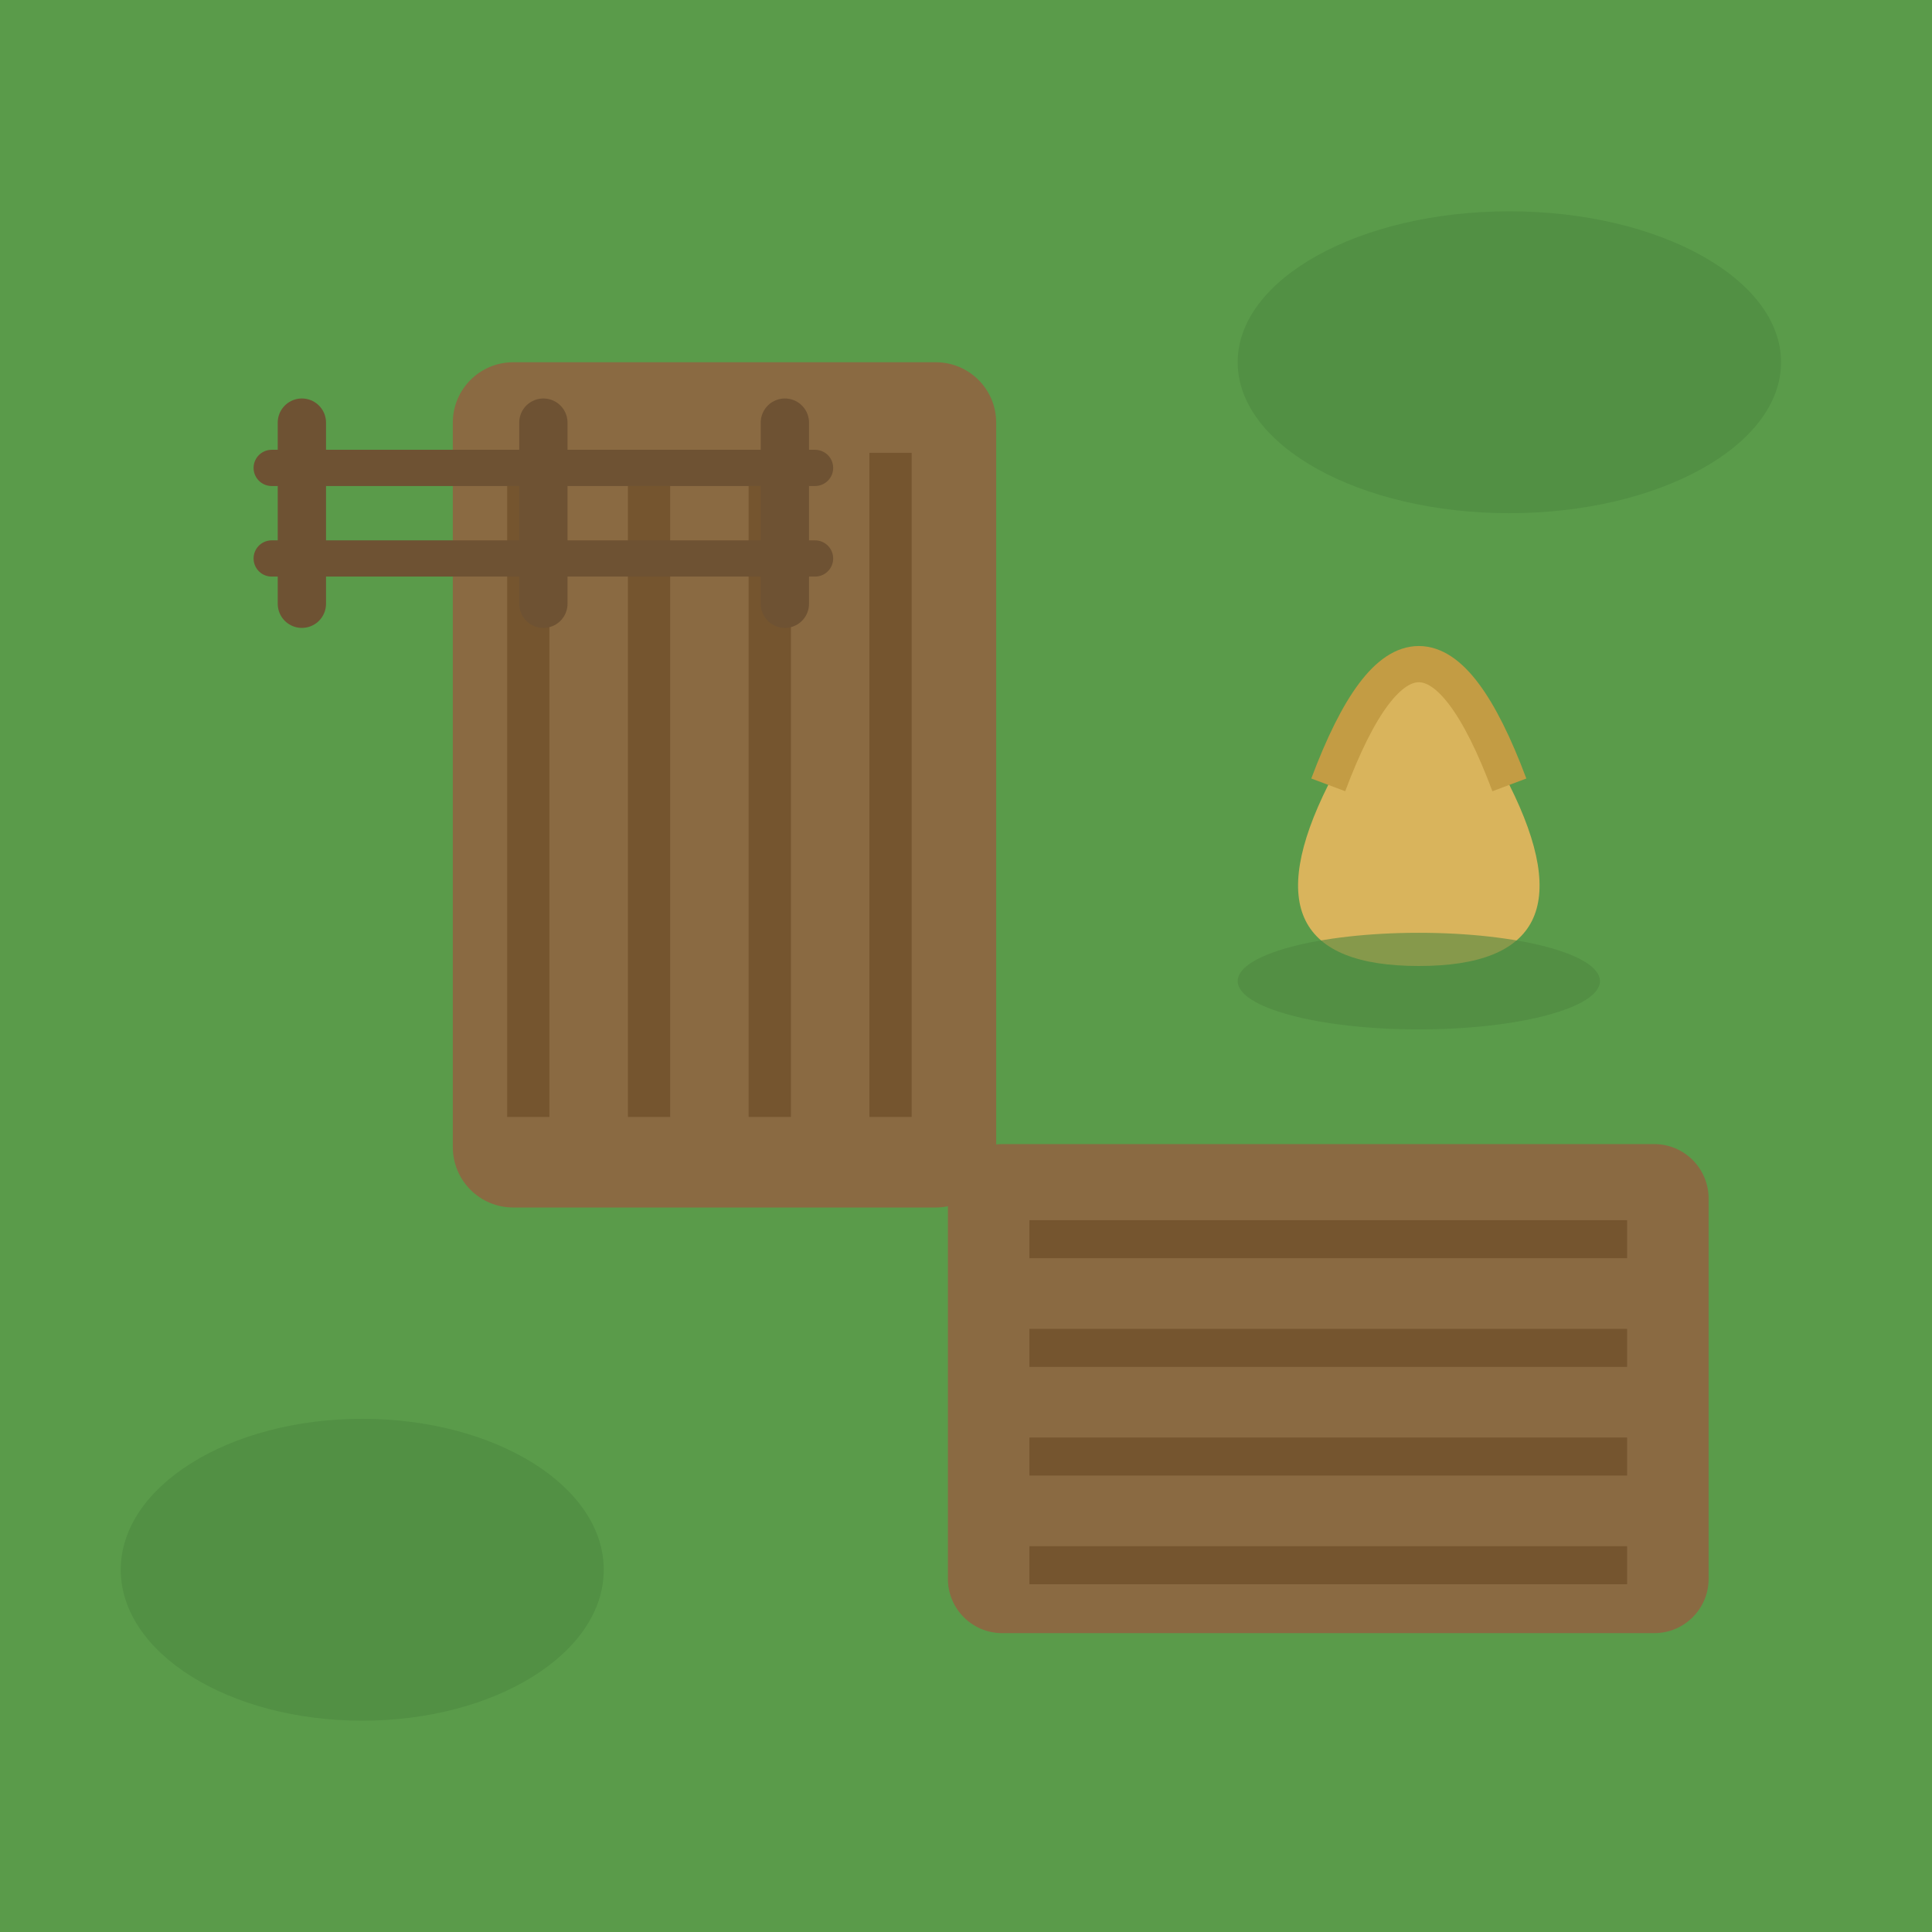
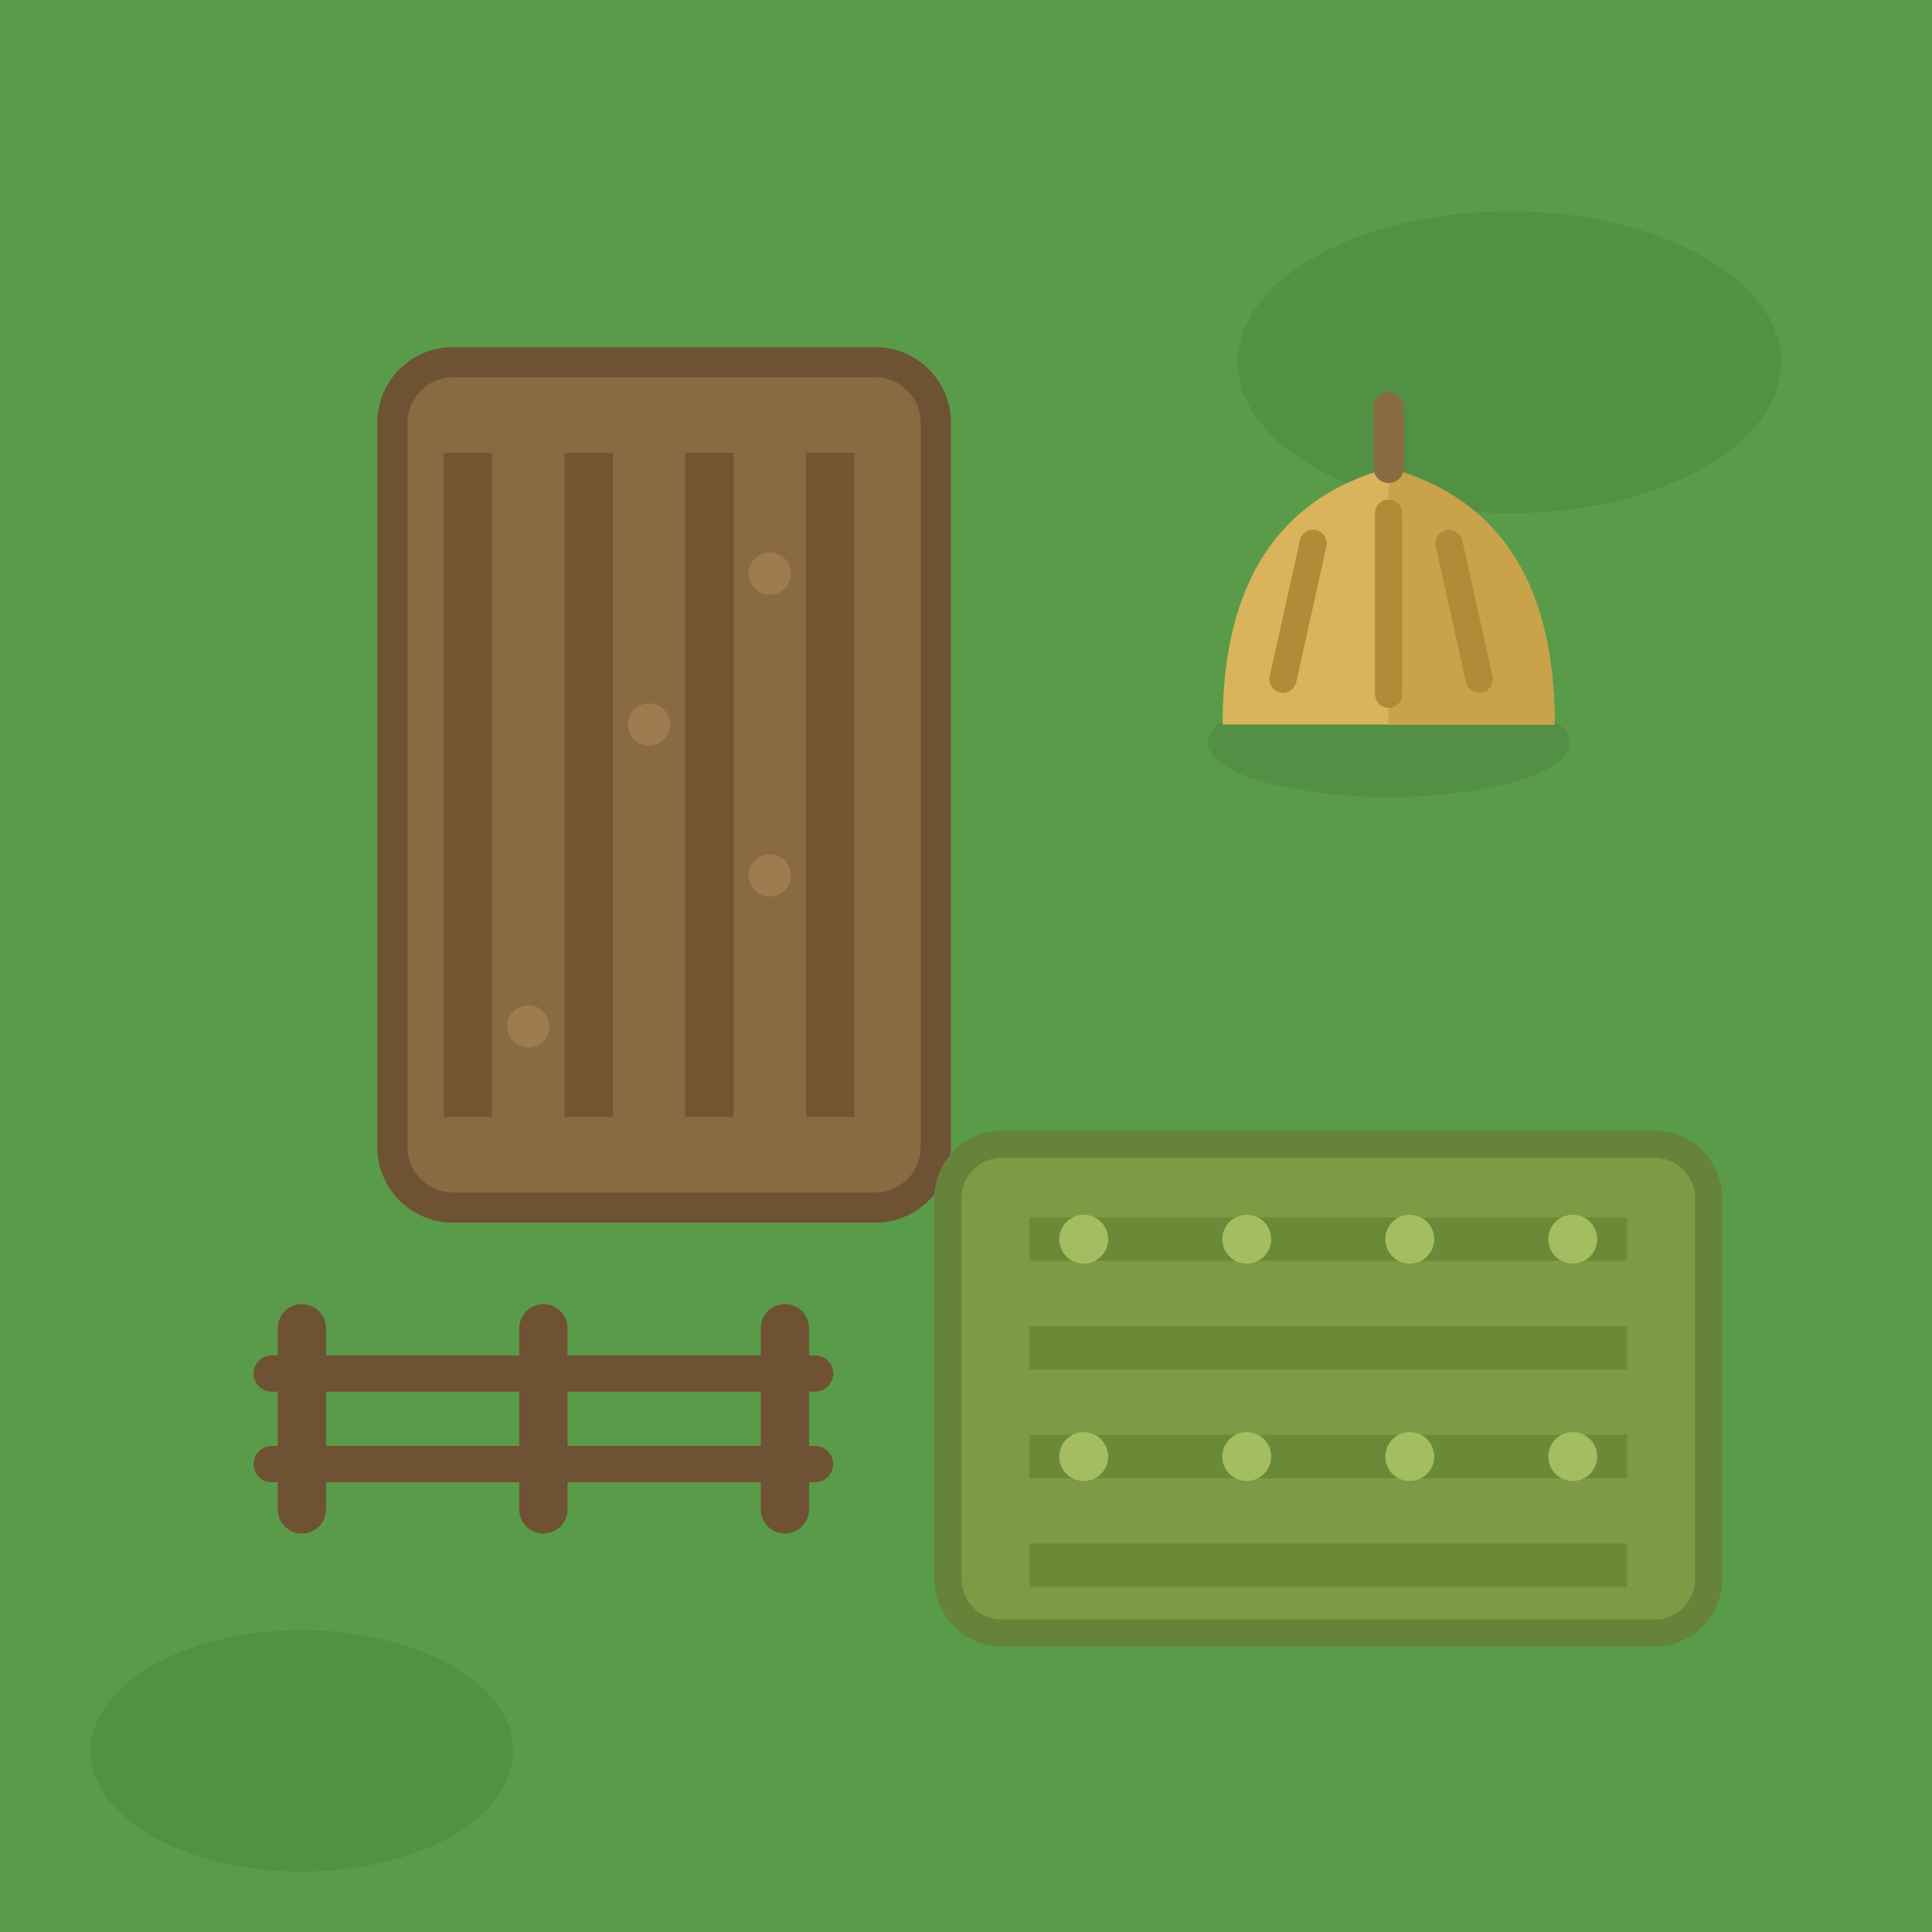
<svg xmlns="http://www.w3.org/2000/svg" viewBox="0 0 64 64">
  <defs>
    <g id="fp">
      <rect x="-14" y="-9" width="28" height="18" rx="2" fill="#8a6a42" />
-       <path d="M-11 -5.5 H11 M-11 -1.5 H11 M-11 2.5 H11 M-11 6.5 H11" stroke="#75552f" stroke-width="1.4" fill="none" />
+       <rect x="-14" y="-9" width="28" height="18" rx="2" fill="none" stroke="#6d5233" stroke-width="1" />
+       <path d="M-11 -5.5 H11 M-11 -1.5 H11 M-11 2.5 H11 M-11 6.5 H11" stroke="#75552f" stroke-width="1.6" fill="none" />
+       <g fill="#9e7c50">
+         <circle cx="-7" cy="-3.5" r="0.7" />
+         <circle cx="3" cy="-3.5" r="0.7" />
+         <circle cx="-2" cy="0.5" r="0.7" />
+         <circle cx="8" cy="4.5" r="0.7" />
+       </g>
+     </g>
+     <g id="gp">
+       <rect x="-14" y="-9" width="28" height="18" rx="2" fill="#7d9a45" />
+       <rect x="-14" y="-9" width="28" height="18" rx="2" fill="none" stroke="#66833a" stroke-width="1" />
+       <path d="M-11 -5.5 H11 M-11 -1.5 H11 M-11 2.5 H11 M-11 6.5 H11" stroke="#6b8a38" stroke-width="1.6" fill="none" />
+       <g fill="#a3bd60">
+         <circle cx="-9" cy="-5.5" r="0.9" />
+         <circle cx="-3" cy="-5.5" r="0.9" />
+         <circle cx="3" cy="-5.5" r="0.9" />
+         <circle cx="9" cy="-5.5" r="0.9" />
+         <circle cx="-9" cy="2.5" r="0.9" />
+         <circle cx="-3" cy="2.5" r="0.9" />
+         <circle cx="3" cy="2.5" r="0.9" />
+         <circle cx="9" cy="2.5" r="0.9" />
+       </g>
    </g>
    <g id="fc" stroke="#6e5233" stroke-linecap="round" fill="none">
      <path d="M0 0 V-6 M8 0 V-6 M16 0 V-6" stroke-width="1.6" />
      <path d="M-1 -4.5 H17 M-1 -1.5 H17" stroke-width="1.2" />
    </g>
+     <g id="hs">
+       <ellipse cx="0" cy="0.6" rx="6" ry="1.8" fill="#4e8740" opacity="0.6" />
+       <path d="M-5.5 0 Q-5.5 -7 0 -8.5 Q5.5 -7 5.5 0 Z" fill="#d9b45c" />
+       <path d="M0 -8.5 Q5.5 -7 5.5 0 L0 0 Z" fill="#c9a24a" />
+       <path d="M-3.5 -1.5 L-2.5 -6 M0 -1 L0 -7 M3 -1.5 L2 -6" stroke="#b28a38" stroke-width="0.9" fill="none" stroke-linecap="round" />
+       <path d="M0 -8.5 L0 -10.5" stroke="#8a6a42" stroke-width="1" stroke-linecap="round" fill="none" />
+     </g>
  </defs>
  <rect width="64" height="64" fill="#5a9b4a" />
  <g fill="#529044">
    <ellipse cx="50" cy="12" rx="9" ry="5" />
-     <ellipse cx="12" cy="52" rx="8" ry="5" />
+     <ellipse cx="10" cy="58" rx="7" ry="4" />
  </g>
-   <g transform="translate(24 26) rotate(90)">
+   <use href="#hs" transform="translate(46 24)" />
+   <g transform="translate(22 26) rotate(90)">
    <rect x="-14" y="-9" width="28" height="18" rx="2" fill="#8a6a42" />
-     <path d="M-11 -5.5 H11 M-11 -1.5 H11 M-11 2.5 H11 M-11 6.5 H11" stroke="#75552f" stroke-width="1.4" fill="none" />
+     <rect x="-14" y="-9" width="28" height="18" rx="2" fill="none" stroke="#6d5233" stroke-width="1" />
+     <path d="M-11 -5.5 H11 M-11 -1.5 H11 M-11 2.5 H11 M-11 6.5 H11" stroke="#75552f" stroke-width="1.6" fill="none" />
+     <g fill="#9e7c50">
+       <circle cx="-7" cy="-3.5" r="0.7" />
+       <circle cx="3" cy="-3.5" r="0.7" />
+       <circle cx="-2" cy="0.5" r="0.7" />
+       <circle cx="8" cy="4.5" r="0.7" />
+     </g>
  </g>
-   <use href="#fp" transform="translate(44 46) scale(0.9)" />
-   <path d="M44 26 Q47 18 50 26 Q53 32 47 32 Q41 32 44 26 Z" fill="#d9b45c" />
-   <path d="M44 26 Q47 18 50 26" stroke="#c39c44" stroke-width="1.2" fill="none" />
-   <ellipse cx="47" cy="32.5" rx="6" ry="1.6" fill="#4e8740" opacity="0.6" />
-   <use href="#fc" transform="translate(10 20)" />
+   <use href="#gp" transform="translate(44 46) scale(0.9)" />
+   <use href="#fc" transform="translate(10 50)" />
</svg>
